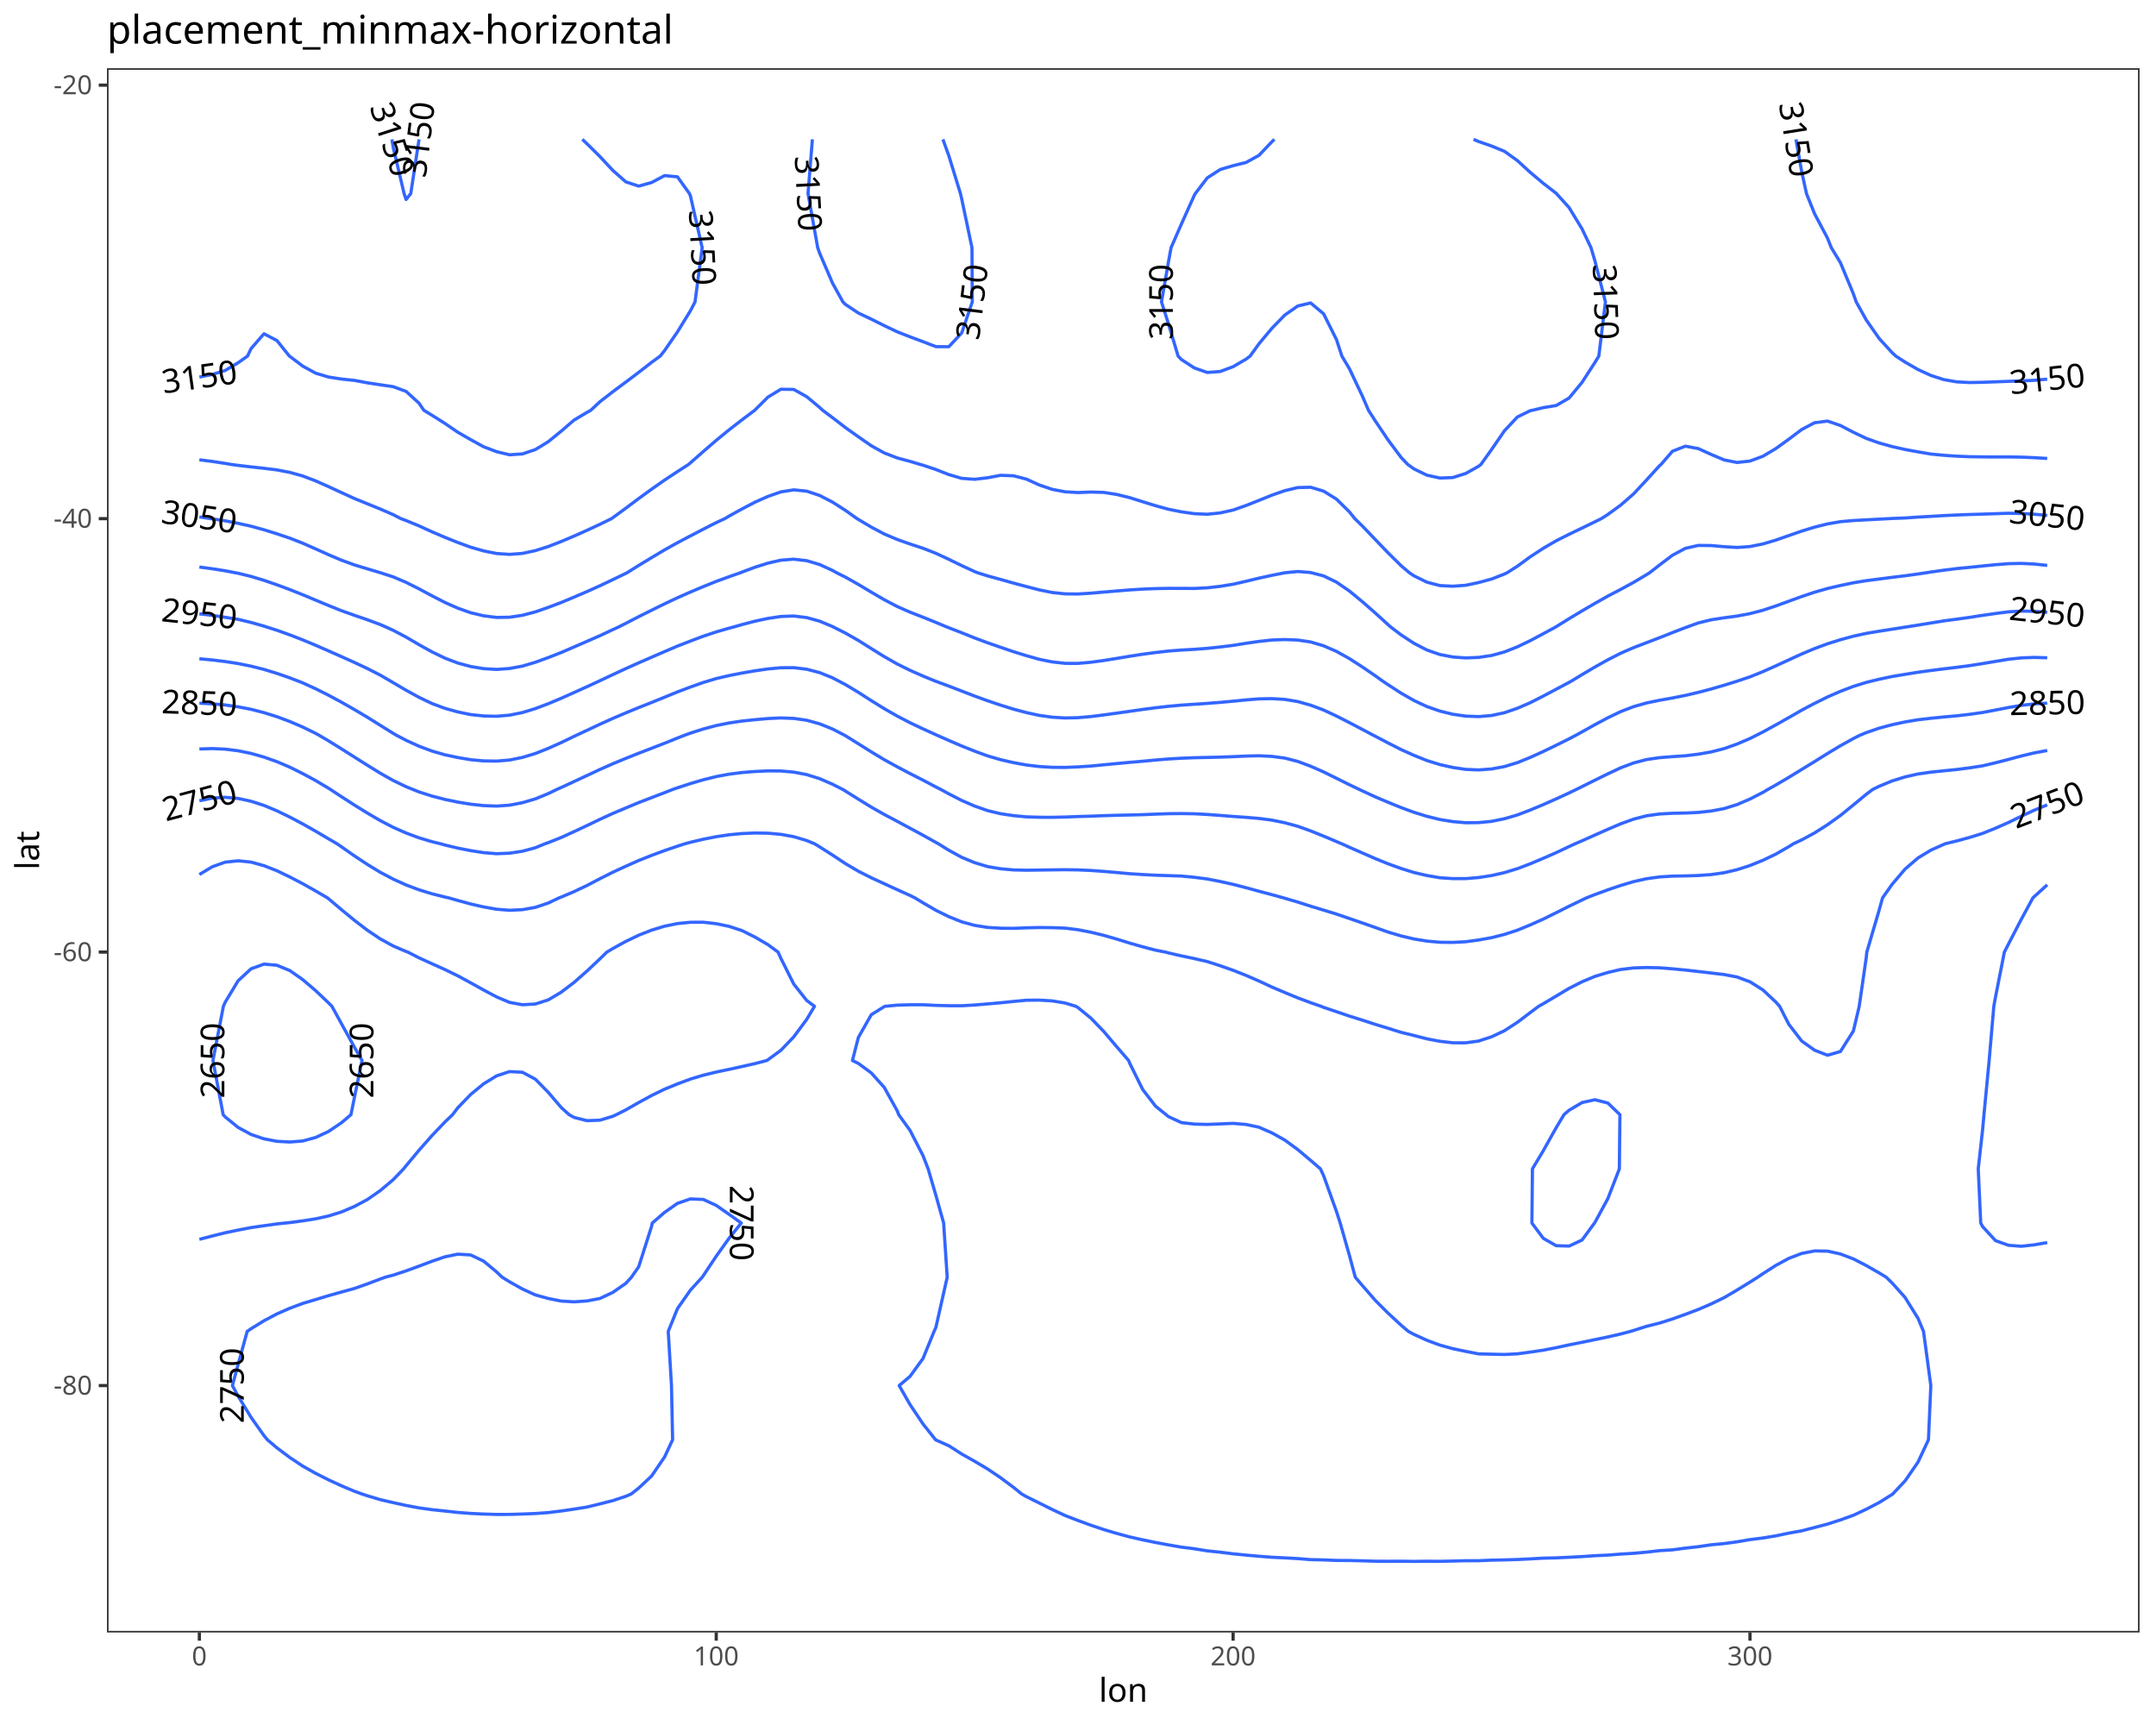
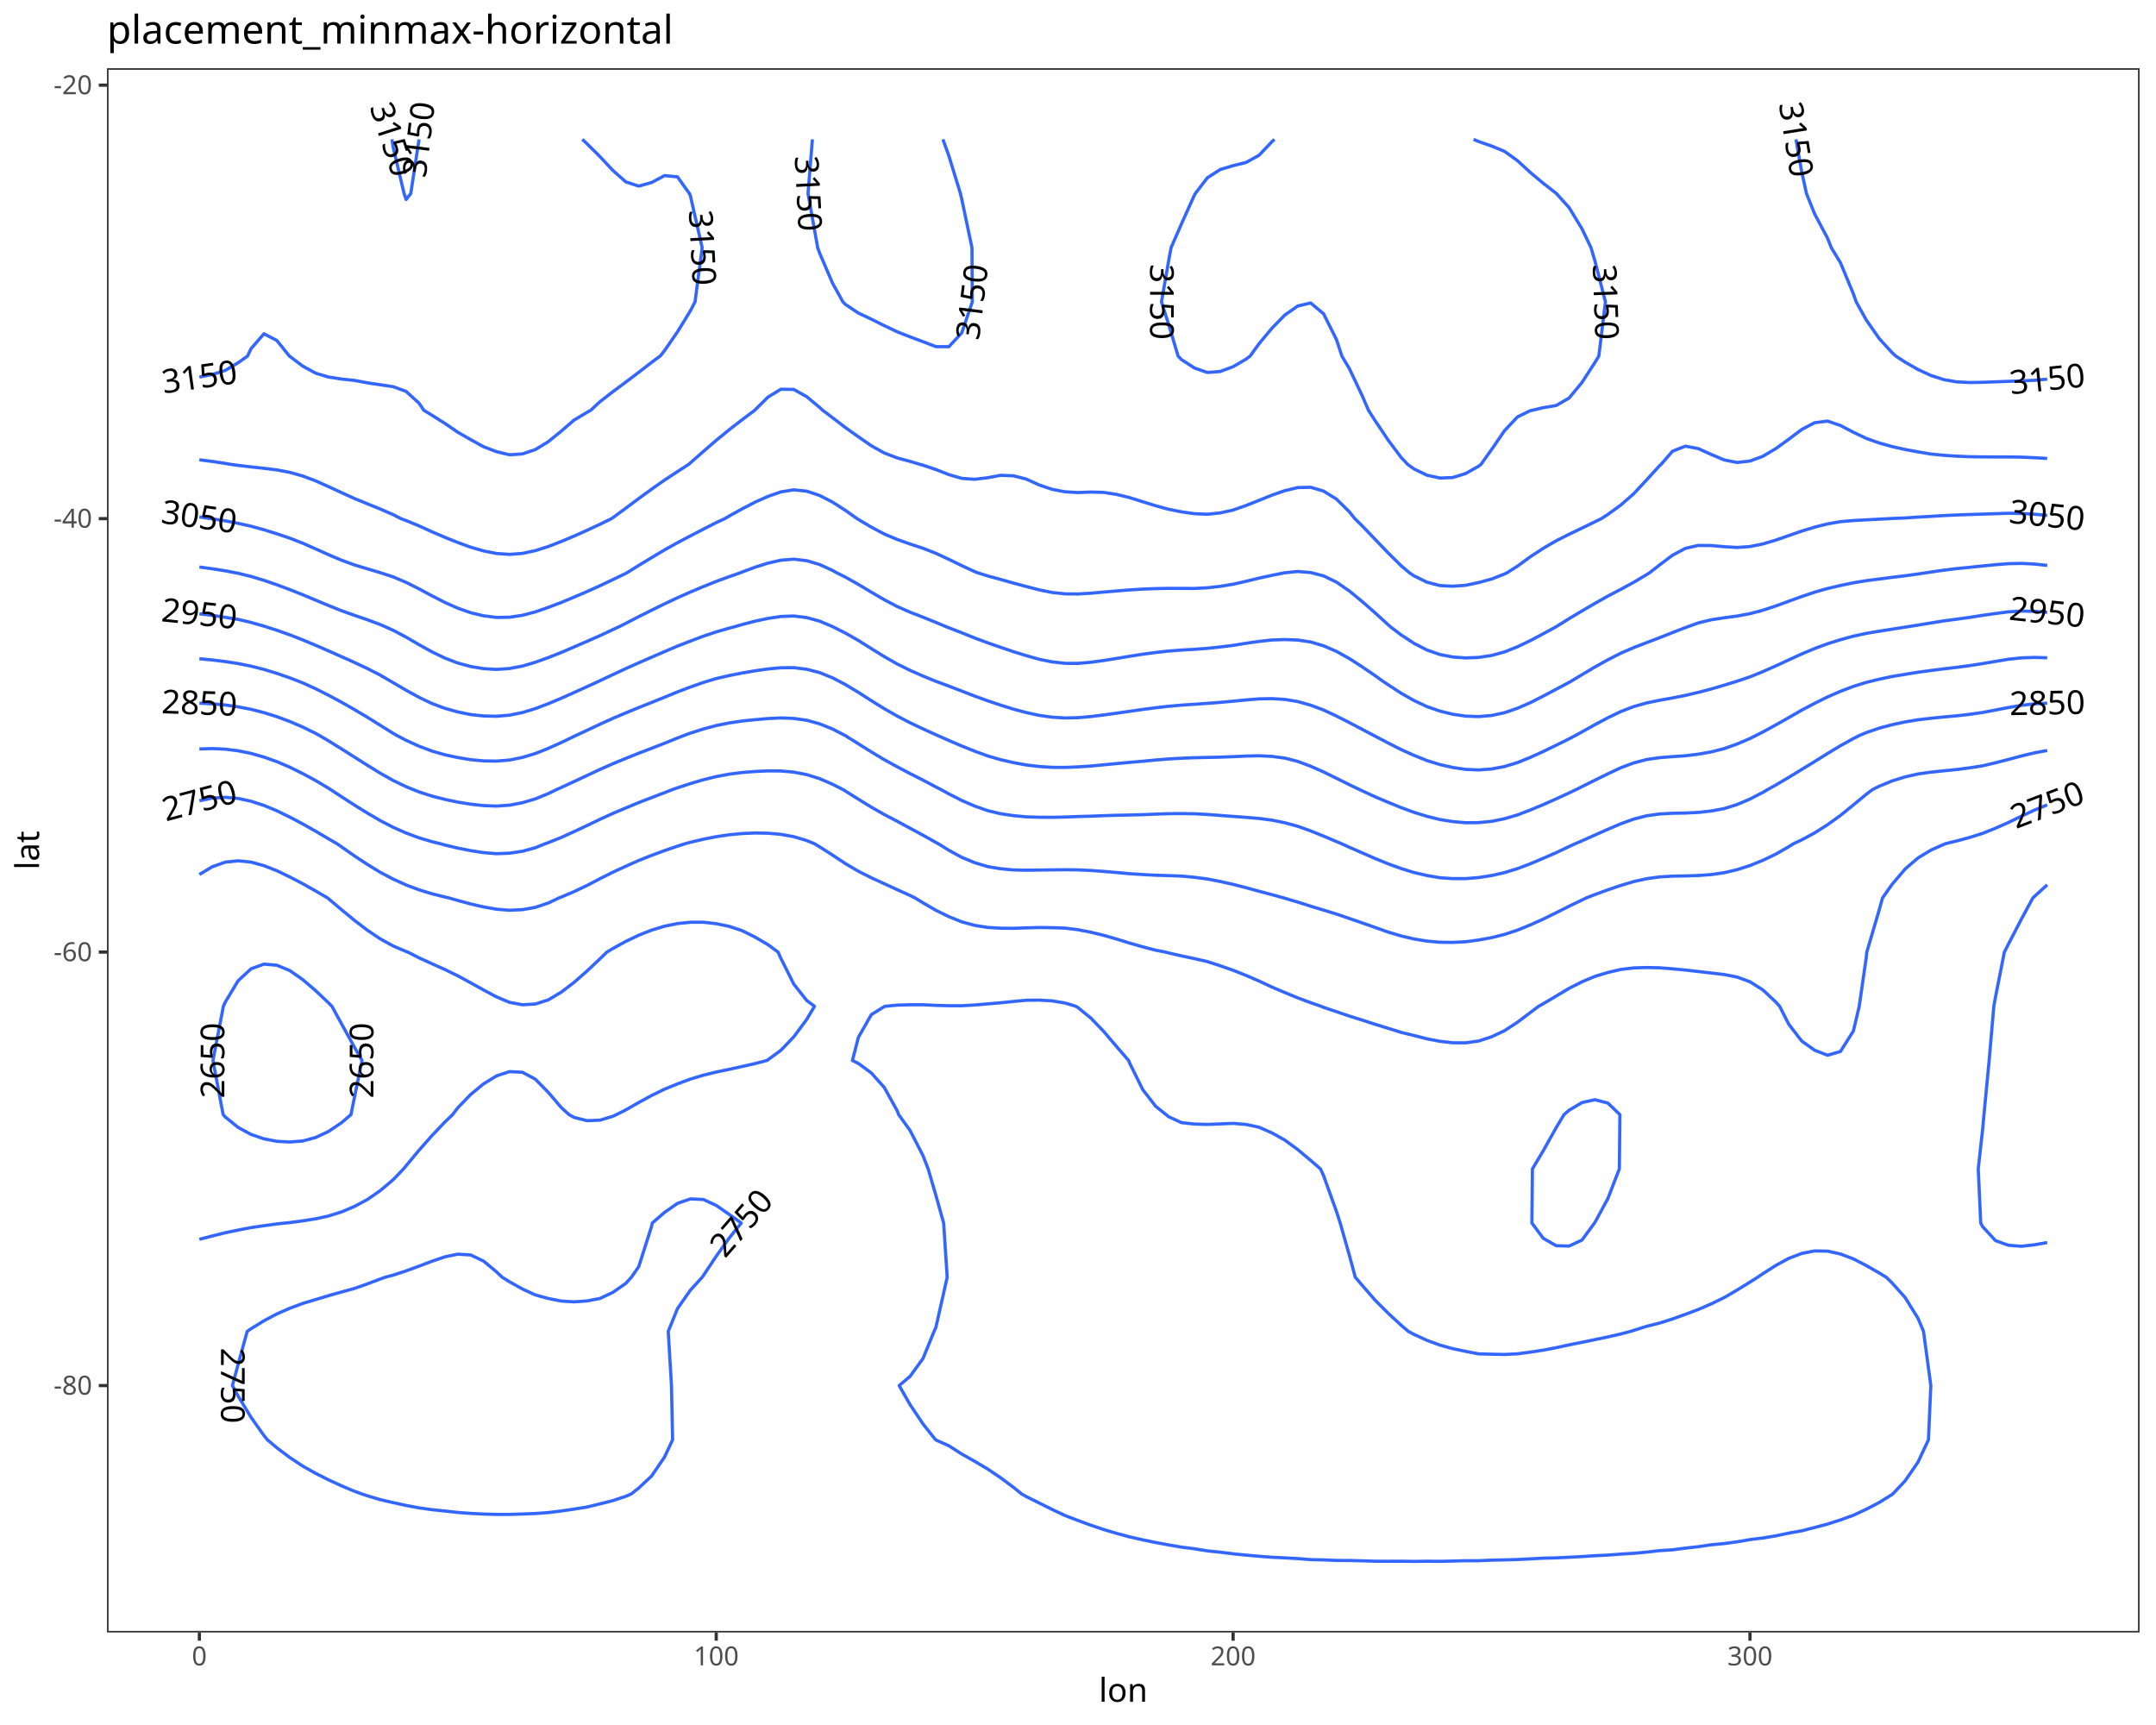
<svg xmlns="http://www.w3.org/2000/svg" class="svglite" data-engine-version="2.0" width="720.00pt" height="576.00pt" viewBox="0 0 720.00 576.00">
  <defs>
    <style type="text/css">
    .svglite line, .svglite polyline, .svglite polygon, .svglite path, .svglite rect, .svglite circle {
      fill: none;
      stroke: #000000;
      stroke-linecap: round;
      stroke-linejoin: round;
      stroke-miterlimit: 10.00;
    }
  </style>
  </defs>
  <rect width="100%" height="100%" style="stroke: none; fill: #FFFFFF;" />
  <defs>
    <clipPath id="cpMC4wMHw3MjAuMDB8MC4wMHw1NzYuMDA=">
      <rect x="0.00" y="0.00" width="720.00" height="576.00" />
    </clipPath>
  </defs>
  <g clip-path="url(#cpMC4wMHw3MjAuMDB8MC4wMHw1NzYuMDA=)">
    <rect x="0.00" y="0.00" width="720.00" height="576.00" style="stroke-width: 1.07; stroke: #FFFFFF; fill: #FFFFFF;" />
  </g>
  <defs>
    <clipPath id="cpMzUuNzJ8NzE0LjUyfDIyLjc4fDU0NS4xMQ==">
      <rect x="35.72" y="22.78" width="678.80" height="522.33" />
    </clipPath>
  </defs>
  <g clip-path="url(#cpMzUuNzJ8NzE0LjUyfDIyLjc4fDU0NS4xMQ==)">
    <rect x="35.72" y="22.78" width="678.80" height="522.33" style="stroke-width: 1.07; stroke: none; fill: #FFFFFF;" />
    <polyline points="109.73,334.89 105.42,330.80 101.10,327.11 96.79,324.09 92.47,322.31 88.15,321.93 83.84,323.50 79.52,327.49 75.21,334.64 74.60,336.01 71.12,354.11 74.52,372.20 75.21,372.96 79.52,376.46 83.84,378.81 88.15,380.27 92.47,381.10 96.79,381.33 101.10,380.99 105.42,379.81 109.73,377.80 114.05,374.88 117.20,372.20 118.36,366.46 120.90,354.11 118.36,349.67 114.05,341.86 110.84,336.01 109.73,334.89 " style="stroke-width: 1.07; stroke: #3366FF; stroke-linecap: butt;" />
    <polyline points="66.58,413.83 70.89,412.71 75.21,411.63 79.52,410.74 83.84,409.91 88.15,409.28 92.47,408.68 95.24,408.39 96.79,408.23 101.10,407.66 105.42,406.98 109.73,406.02 114.05,404.68 118.36,402.85 122.68,400.54 126.99,397.55 131.31,393.91 134.79,390.29 135.62,389.25 139.94,384.07 144.25,379.19 148.57,374.66 151.14,372.20 152.88,369.91 157.20,365.44 161.51,361.90 165.83,359.25 170.15,357.82 174.46,358.04 178.78,360.35 183.09,364.74 187.41,369.80 190.05,372.20 191.72,373.12 196.04,374.21 200.35,374.04 204.67,372.74 205.83,372.20 208.98,370.61 213.30,368.14 217.61,365.80 221.93,363.69 226.24,361.93 230.56,360.32 234.88,359.02 239.19,357.97 243.51,357.07 247.82,356.12 252.14,355.14 256.11,354.11 256.45,353.87 260.77,350.71 265.08,346.22 269.40,340.39 272.01,336.01 269.40,334.07 265.08,328.60 260.77,319.99 259.84,317.92 256.45,315.43 252.14,312.91 247.82,310.75 243.51,309.33 239.19,308.43 234.88,307.94 230.56,307.96 226.24,308.39 221.93,309.27 217.61,310.58 213.30,312.28 208.98,314.35 204.67,316.72 202.66,317.92 200.35,320.17 196.04,324.23 191.72,328.03 187.41,331.31 183.09,333.88 178.78,335.25 174.46,335.50 170.15,334.70 165.83,332.88 161.51,330.58 157.20,328.18 152.88,325.84 148.57,323.74 144.25,321.80 139.94,319.84 136.20,317.92 135.62,317.72 131.31,315.88 126.99,313.50 122.68,310.61 118.36,307.31 114.05,303.76 109.73,300.11 109.39,299.83 105.42,297.52 101.10,295.08 96.79,292.84 92.47,290.75 88.15,289.06 83.84,287.87 79.52,287.43 75.21,287.88 70.89,289.42 66.58,292.00 " style="stroke-width: 1.07; stroke: #3366FF; stroke-linecap: butt;" />
    <polyline points="683.67,414.91 679.35,415.66 675.04,416.15 670.72,415.81 666.40,414.26 662.09,409.57 661.47,408.39 660.64,390.29 662.09,377.26 662.55,372.20 664.28,354.11 665.84,336.01 666.40,332.92 669.36,317.92 670.72,315.25 675.04,306.92 678.88,299.83 679.35,299.38 683.67,295.45 " style="stroke-width: 1.07; stroke: #3366FF; stroke-linecap: butt;" />
    <polyline points="355.70,334.92 351.39,334.21 347.07,333.95 342.76,333.99 338.44,334.40 334.13,334.84 329.81,335.22 325.50,335.58 321.18,335.83 316.87,335.82 312.55,335.71 308.24,335.50 303.92,335.50 299.60,335.63 295.62,336.01 295.29,336.12 290.97,338.82 286.66,346.40 284.67,354.11 286.66,355.10 290.97,358.27 295.29,363.10 299.60,370.85 300.12,372.20 303.92,377.48 308.24,385.89 309.95,390.29 312.55,399.16 315.13,408.39 316.32,426.48 312.55,443.20 311.94,444.57 308.24,453.62 303.92,459.57 300.28,462.66 303.92,469.03 308.24,475.48 312.43,480.76 312.55,480.83 316.87,482.76 321.18,485.52 325.50,487.95 329.81,490.51 334.13,493.42 338.44,496.63 341.18,498.85 342.76,499.75 347.07,501.88 351.39,504.04 355.70,506.06 360.02,507.72 364.33,509.30 368.65,510.75 372.96,512.03 377.28,513.20 381.60,514.17 385.91,515.06 390.23,515.86 394.54,516.61 397.24,516.94 398.86,517.16 403.17,517.85 407.49,518.30 411.80,518.84 416.12,519.27 420.43,519.65 424.75,519.99 429.06,520.19 433.38,520.43 437.69,520.78 442.01,520.87 446.32,521.05 450.64,521.07 454.96,521.18 459.27,521.31 463.59,521.33 467.90,521.31 472.22,521.37 476.53,521.31 480.85,521.35 485.16,521.26 489.48,521.14 493.79,521.14 498.11,520.96 502.42,520.87 506.74,520.74 511.05,520.53 515.37,520.29 519.68,520.19 524.00,519.99 528.32,519.76 532.63,519.47 536.95,519.27 541.26,518.93 545.58,518.67 549.89,518.27 554.21,517.78 558.52,517.51 562.84,516.94 562.84,516.94 567.15,516.46 571.47,515.82 575.78,515.42 580.10,514.83 584.41,514.09 588.73,513.55 593.04,512.84 597.36,511.93 601.68,511.16 605.99,510.05 610.31,508.91 614.62,507.52 618.94,505.97 623.25,503.95 627.57,501.70 631.88,499.02 632.09,498.85 636.20,494.49 640.51,488.24 644.01,480.76 644.80,462.66 642.36,444.57 640.51,440.17 636.20,433.24 631.88,428.41 629.91,426.48 627.57,425.06 623.25,422.59 618.94,420.36 614.62,418.72 610.31,417.77 605.99,417.70 601.68,418.54 597.36,420.19 593.04,422.54 588.73,425.29 586.99,426.48 584.41,428.11 580.10,430.76 575.78,433.29 571.47,435.38 567.15,437.25 562.84,438.87 558.52,440.42 554.21,441.79 549.89,442.87 545.58,444.24 544.50,444.57 541.26,445.43 536.95,446.42 532.63,447.32 528.32,448.21 524.00,449.07 519.68,450.01 515.37,450.84 511.05,451.49 506.74,452.06 502.42,452.27 498.11,452.18 493.79,452.08 489.48,451.24 485.16,450.34 480.85,449.14 476.53,447.55 472.22,445.58 470.33,444.57 467.90,442.50 463.59,438.52 459.27,434.20 454.96,429.25 452.60,426.48 450.64,419.21 447.56,408.39 446.32,404.54 442.01,392.55 440.95,390.29 437.69,387.47 433.38,383.85 429.06,380.69 424.75,378.28 420.43,376.39 416.12,375.47 411.80,375.11 407.49,375.29 403.17,375.46 398.86,375.34 394.54,374.86 390.23,372.86 389.42,372.20 385.91,369.38 381.60,363.80 377.28,355.05 376.90,354.11 372.96,349.56 368.65,344.48 364.33,339.99 360.02,336.47 359.26,336.01 355.70,334.92 " style="stroke-width: 1.07; stroke: #3366FF; stroke-linecap: butt;" />
    <polyline points="532.63,408.18 532.48,408.39 528.32,414.06 524.00,416.08 519.68,415.95 515.37,413.48 511.58,408.39 511.76,390.29 515.37,384.26 519.68,376.56 522.29,372.20 524.00,370.72 528.32,368.16 532.63,367.21 536.95,368.32 540.97,372.20 540.79,390.29 536.95,400.22 532.63,408.18 " style="stroke-width: 1.07; stroke: #3366FF; stroke-linecap: butt;" />
    <polyline points="683.67,268.76 679.35,270.53 675.04,272.54 670.72,274.64 666.40,276.55 662.09,278.28 657.77,279.63 653.46,280.80 649.63,281.73 649.14,281.94 644.83,283.87 640.51,286.49 636.20,290.20 631.88,295.28 628.67,299.83 627.57,303.82 623.42,317.92 623.25,319.64 620.89,336.01 618.94,344.27 614.62,351.11 610.31,352.36 605.99,350.68 601.68,347.61 597.36,342.00 594.31,336.01 593.04,334.59 588.73,330.56 584.41,327.83 580.10,326.24 575.78,325.41 571.47,324.90 567.15,324.40 562.84,323.91 558.52,323.50 554.21,323.16 549.89,323.07 545.58,323.20 541.26,323.72 536.95,324.72 532.63,326.03 528.32,327.83 524.00,330.02 519.68,332.61 515.37,335.16 513.84,336.01 511.05,338.10 506.74,341.36 502.42,344.17 498.11,346.20 493.79,347.61 489.48,348.21 485.16,348.20 480.85,347.70 476.53,346.88 472.22,345.77 467.90,344.72 463.59,343.36 459.27,342.04 454.96,340.64 450.64,339.29 446.32,337.81 442.01,336.37 441.16,336.01 437.69,334.81 433.38,333.20 429.06,331.42 424.75,329.59 420.43,327.57 416.12,325.70 411.80,323.99 407.49,322.48 403.17,321.08 398.86,320.09 394.54,319.18 390.23,318.19 389.24,317.92 385.91,317.28 381.60,316.16 377.28,314.92 372.96,313.58 368.65,312.34 364.33,311.29 360.02,310.45 355.70,309.91 351.39,309.76 347.07,309.71 342.76,309.82 338.44,309.98 334.13,309.94 329.81,309.68 325.50,308.99 321.18,307.82 316.87,306.09 312.55,303.96 308.24,301.46 305.57,299.83 303.92,299.01 299.60,297.06 295.29,295.08 290.97,293.10 286.66,290.92 282.34,288.38 278.03,285.52 273.71,282.77 271.99,281.73 269.40,280.67 265.08,279.38 260.77,278.60 256.45,278.22 252.14,278.15 247.82,278.33 243.51,278.74 239.19,279.38 234.88,280.23 230.56,281.25 228.78,281.73 226.24,282.55 221.93,284.02 217.61,285.62 213.30,287.33 208.98,289.25 204.67,291.24 200.35,293.41 196.04,295.67 191.72,297.72 187.41,299.55 186.66,299.83 183.09,301.53 178.78,302.98 174.46,303.75 170.15,303.95 165.83,303.60 161.51,302.84 157.20,301.85 152.88,300.68 149.91,299.83 148.57,299.53 144.25,298.44 139.94,297.12 135.62,295.50 131.31,293.55 126.99,291.27 122.68,288.64 118.36,285.79 114.05,282.77 112.53,281.73 109.73,280.10 105.42,277.56 101.10,275.12 96.79,272.84 92.47,270.74 88.15,268.94 83.84,267.55 79.52,266.61 75.21,266.23 70.89,266.50 66.58,267.37 " style="stroke-width: 1.07; stroke: #3366FF; stroke-linecap: butt;" />
    <polyline points="243.51,405.51 239.19,402.50 234.88,400.52 230.56,400.33 226.24,401.82 221.93,404.83 217.83,408.39 217.61,409.45 213.30,422.97 210.86,426.48 208.98,428.54 204.67,431.54 200.35,433.58 196.04,434.40 191.72,434.70 187.41,434.44 183.09,433.58 178.78,432.39 174.46,430.41 170.15,428.00 167.70,426.48 165.83,424.70 161.51,421.11 157.20,419.05 152.88,418.78 148.57,419.67 144.25,421.15 139.94,422.78 135.62,424.36 131.31,425.78 128.65,426.48 126.99,427.08 122.68,428.71 118.36,430.24 114.05,431.42 109.73,432.63 105.42,433.94 101.10,435.23 96.79,436.84 92.47,438.73 88.15,441.02 83.84,443.68 82.55,444.57 79.52,455.60 77.61,462.66 79.52,466.17 83.84,473.27 88.15,479.36 89.30,480.76 92.47,483.45 96.79,486.69 101.10,489.55 105.42,491.97 109.73,494.15 114.05,496.14 118.36,497.95 120.83,498.85 122.68,499.46 126.99,500.75 131.31,501.75 135.62,502.69 139.94,503.50 144.25,504.10 148.57,504.55 152.88,505.02 157.20,505.35 161.51,505.56 165.83,505.69 170.15,505.68 174.46,505.55 178.78,505.38 183.09,505.07 187.41,504.54 191.72,503.91 196.04,503.22 200.35,502.17 204.67,501.07 208.98,499.64 210.81,498.85 213.30,496.88 217.61,492.85 221.93,486.51 224.62,480.76 224.24,462.66 223.16,444.57 226.24,436.97 230.56,430.80 234.50,426.48 234.88,425.94 239.19,419.46 243.51,413.41 247.55,408.39 243.51,405.51 " style="stroke-width: 1.07; stroke: #3366FF; stroke-linecap: butt;" />
    <polyline points="683.67,250.60 679.35,251.40 675.04,252.43 670.72,253.59 666.40,254.70 662.09,255.72 657.77,256.39 653.46,256.95 649.14,257.38 644.83,257.83 640.51,258.44 636.20,259.42 631.88,260.76 627.57,262.54 625.34,263.64 623.25,265.22 618.94,268.78 614.62,272.29 610.31,275.38 605.99,278.12 601.68,280.45 598.94,281.73 597.36,282.72 593.04,285.20 588.73,287.26 584.41,289.01 580.10,290.40 575.78,291.41 571.47,292.03 567.15,292.34 562.84,292.48 558.52,292.55 554.21,292.82 549.89,293.41 545.58,294.37 541.26,295.66 536.95,297.12 532.63,298.70 529.74,299.83 528.32,300.52 524.00,302.60 519.68,304.77 515.37,306.90 511.05,308.83 506.74,310.60 502.42,312.01 498.11,313.10 493.79,313.88 489.48,314.46 485.16,314.68 480.85,314.63 476.53,314.24 472.22,313.54 467.90,312.52 463.59,311.24 459.27,309.70 454.96,308.19 450.64,306.70 446.32,305.22 442.01,303.90 437.69,302.59 433.38,301.21 429.06,299.94 428.70,299.83 424.75,298.74 420.43,297.60 416.12,296.41 411.80,295.30 407.49,294.34 403.17,293.50 398.86,292.94 394.54,292.53 390.23,292.38 385.91,292.25 381.60,292.02 377.28,291.74 372.96,291.35 368.65,290.98 364.33,290.66 360.02,290.47 355.70,290.41 351.39,290.46 347.07,290.52 342.76,290.58 338.44,290.48 334.13,290.09 329.81,289.36 325.50,288.06 321.18,286.28 316.87,283.91 313.34,281.73 312.55,281.30 308.24,278.89 303.92,276.56 299.60,274.23 295.29,271.96 290.97,269.51 286.66,266.86 282.34,264.15 281.51,263.64 278.03,261.87 273.71,260.00 269.40,258.65 265.08,257.82 260.77,257.44 256.45,257.41 252.14,257.61 247.82,257.95 243.51,258.50 239.19,259.31 234.88,260.37 230.56,261.65 226.24,263.06 224.57,263.64 221.93,264.68 217.61,266.33 213.30,267.99 208.98,269.79 204.67,271.61 200.35,273.58 196.04,275.66 191.72,277.68 187.41,279.65 183.09,281.37 182.04,281.73 178.78,283.07 174.46,284.24 170.15,284.89 165.83,285.06 161.51,284.71 157.20,284.04 152.88,283.19 148.57,282.16 147.05,281.73 144.25,281.05 139.94,279.76 135.62,278.16 131.31,276.25 126.99,274.01 122.68,271.49 118.36,268.82 114.05,266.04 110.40,263.64 109.73,263.22 105.42,260.64 101.10,258.31 96.79,256.17 92.47,254.33 88.15,252.80 83.84,251.57 79.52,250.69 75.21,250.15 70.89,249.96 66.58,250.09 " style="stroke-width: 1.07; stroke: #3366FF; stroke-linecap: butt;" />
    <polyline points="683.67,234.80 679.35,235.03 675.04,235.53 670.72,236.25 666.40,237.09 662.09,237.91 657.77,238.52 653.46,239.02 649.14,239.40 644.83,239.84 640.51,240.34 636.20,241.06 631.88,241.99 627.57,243.14 623.25,244.63 621.03,245.55 618.94,246.61 614.62,249.01 610.31,251.60 605.99,254.30 601.68,256.93 597.36,259.58 593.04,262.12 590.32,263.64 588.73,264.58 584.41,266.81 580.10,268.65 575.78,270.00 571.47,270.80 567.15,271.28 562.84,271.48 558.52,271.56 554.21,271.80 549.89,272.40 545.58,273.51 541.26,275.07 536.95,276.91 532.63,278.83 528.32,280.75 526.04,281.73 524.00,282.67 519.68,284.72 515.37,286.60 511.05,288.42 506.74,290.06 502.42,291.37 498.11,292.35 493.79,293.02 489.48,293.38 485.16,293.38 480.85,293.09 476.53,292.35 472.22,291.35 467.90,290.00 463.59,288.45 459.27,286.69 454.96,284.81 450.64,282.92 448.03,281.73 446.32,281.01 442.01,279.19 437.69,277.45 433.38,275.91 429.06,274.73 424.75,273.85 420.43,273.29 416.12,272.92 411.80,272.62 407.49,272.28 403.17,271.96 398.86,271.73 394.54,271.66 390.23,271.70 385.91,271.85 381.60,272.03 377.28,272.14 372.96,272.23 368.65,272.36 364.33,272.53 360.02,272.65 355.70,272.82 351.39,272.91 347.07,272.89 342.76,272.76 338.44,272.35 334.13,271.71 329.81,270.67 325.50,269.16 321.18,267.29 316.87,265.08 314.24,263.64 312.55,262.78 308.24,260.50 303.92,258.31 299.60,256.03 295.29,253.66 290.97,251.06 286.66,248.36 282.34,245.67 282.13,245.55 278.03,243.43 273.71,241.69 269.40,240.50 265.08,239.89 260.77,239.73 256.45,239.93 252.14,240.31 247.82,240.76 243.51,241.40 239.19,242.27 234.88,243.42 230.56,244.80 228.51,245.55 226.24,246.44 221.93,248.18 217.61,249.86 213.30,251.51 208.98,253.24 204.67,255.02 200.35,256.93 196.04,258.95 191.72,260.96 187.41,262.96 185.88,263.64 183.09,264.99 178.78,266.76 174.46,268.03 170.15,268.86 165.83,269.16 161.51,269.00 157.20,268.53 152.88,267.83 148.57,266.93 144.25,265.82 139.94,264.43 137.97,263.64 135.62,262.69 131.31,260.62 126.99,258.18 122.68,255.52 118.36,252.80 114.05,250.06 109.73,247.39 106.61,245.55 105.42,244.89 101.10,242.77 96.79,240.92 92.47,239.31 88.15,237.96 83.84,236.85 79.52,236.02 75.21,235.40 70.89,235.02 66.58,234.80 " style="stroke-width: 1.07; stroke: #3366FF; stroke-linecap: butt;" />
    <polyline points="683.67,219.64 679.35,219.52 675.04,219.68 670.72,220.13 666.40,220.85 662.09,221.58 657.77,222.26 653.46,222.83 649.14,223.34 644.83,223.89 640.51,224.47 636.20,225.17 631.88,225.89 627.57,226.80 624.85,227.46 623.25,227.86 618.94,229.20 614.62,230.84 610.31,232.72 605.99,234.86 601.68,237.13 597.36,239.62 593.04,242.05 588.73,244.42 586.49,245.55 584.41,246.60 580.10,248.44 575.78,249.97 571.47,251.07 567.15,251.83 562.84,252.36 558.52,252.65 554.21,252.99 549.89,253.62 545.58,254.75 541.26,256.37 536.95,258.39 532.63,260.51 528.32,262.66 526.34,263.64 524.00,264.77 519.68,266.76 515.37,268.67 511.05,270.47 506.74,272.12 502.42,273.38 498.11,274.26 493.79,274.68 489.48,274.72 485.16,274.34 480.85,273.65 476.53,272.58 472.22,271.25 467.90,269.66 463.59,267.91 459.27,266.08 454.96,264.09 454.01,263.64 450.64,262.03 446.32,259.88 442.01,257.76 437.69,255.85 433.38,254.24 429.06,253.14 424.75,252.57 420.43,252.36 416.12,252.46 411.80,252.66 407.49,252.82 403.17,252.92 398.86,253.01 394.54,253.18 390.23,253.43 385.91,253.78 381.60,254.19 377.28,254.56 372.96,254.96 368.65,255.37 364.33,255.79 360.02,256.07 355.70,256.25 351.39,256.22 347.07,255.95 342.76,255.44 338.44,254.65 334.13,253.66 329.81,252.40 325.50,250.83 321.18,249.10 316.87,247.25 313.02,245.55 312.55,245.34 308.24,243.38 303.92,241.34 299.60,239.09 295.29,236.63 290.97,233.95 286.66,231.19 282.34,228.59 280.18,227.46 278.03,226.33 273.71,224.59 269.40,223.47 265.08,222.94 260.77,222.97 256.45,223.37 252.14,223.99 247.82,224.73 243.51,225.58 239.19,226.58 236.28,227.46 234.88,227.88 230.56,229.41 226.24,231.04 221.93,232.81 217.61,234.56 213.30,236.27 208.98,238.04 204.67,239.88 200.35,241.83 196.04,243.86 192.41,245.55 191.72,245.88 187.41,247.96 183.09,249.89 178.78,251.61 174.46,252.91 170.15,253.79 165.83,254.14 161.51,254.07 157.20,253.68 152.88,252.95 148.57,252.03 144.25,250.79 139.94,249.17 135.62,247.20 132.47,245.55 131.31,244.88 126.99,242.19 122.68,239.50 118.36,236.94 114.05,234.48 109.73,232.16 105.42,229.99 101.10,228.02 99.67,227.46 96.79,226.35 92.47,224.85 88.15,223.53 83.84,222.44 79.52,221.57 75.21,220.90 70.89,220.37 66.58,219.97 " style="stroke-width: 1.07; stroke: #3366FF; stroke-linecap: butt;" />
    <polyline points="683.67,204.46 679.35,204.12 675.04,204.05 670.72,204.30 666.40,204.86 662.09,205.47 657.77,206.15 653.46,206.75 649.14,207.32 644.83,208.02 640.51,208.73 636.55,209.36 636.20,209.41 631.88,210.09 627.57,210.77 623.25,211.49 618.94,212.43 614.62,213.61 610.31,214.96 605.99,216.56 601.68,218.37 597.36,220.35 593.04,222.34 588.73,224.26 584.41,226.01 580.10,227.46 580.10,227.46 575.78,228.80 571.47,230.06 567.15,231.19 562.84,232.20 558.52,233.06 554.21,233.83 549.89,234.72 545.58,235.94 541.26,237.60 536.95,239.67 532.63,241.97 528.32,244.38 526.20,245.55 524.00,246.71 519.68,248.85 515.37,250.94 511.05,252.90 506.74,254.65 502.42,255.96 498.11,256.77 493.79,257.09 489.48,256.91 485.16,256.27 480.85,255.30 476.53,253.96 472.22,252.23 467.90,250.29 463.59,248.10 459.27,245.84 458.71,245.55 454.96,243.57 450.64,241.30 446.32,239.10 442.01,237.08 437.69,235.47 433.38,234.26 429.06,233.54 424.75,233.28 420.43,233.36 416.12,233.71 411.80,234.14 407.49,234.53 403.17,234.87 398.86,235.16 394.54,235.45 390.23,235.84 385.91,236.33 381.60,236.89 377.28,237.51 372.96,238.13 368.65,238.72 364.33,239.26 360.02,239.64 355.70,239.74 351.39,239.48 347.07,238.88 342.76,237.94 338.44,236.79 334.13,235.44 329.81,233.99 325.50,232.43 321.18,230.76 316.87,229.10 312.55,227.50 312.43,227.46 308.24,225.74 303.92,223.84 299.60,221.70 295.29,219.24 290.97,216.57 286.66,213.86 282.34,211.40 278.29,209.36 278.03,209.22 273.71,207.41 269.40,206.22 265.08,205.69 260.77,205.85 256.45,206.50 252.14,207.42 247.82,208.55 245.00,209.36 243.51,209.75 239.19,211.00 234.88,212.43 230.56,214.06 226.24,215.74 221.93,217.58 217.61,219.45 213.30,221.32 208.98,223.26 204.67,225.26 200.35,227.29 200.01,227.46 196.04,229.29 191.72,231.24 187.41,233.17 183.09,234.98 178.78,236.61 174.46,237.93 170.15,238.80 165.83,239.17 161.51,239.07 157.20,238.61 152.88,237.72 148.57,236.52 144.25,234.91 139.94,232.85 135.62,230.48 131.31,227.95 130.47,227.46 126.99,225.43 122.68,223.23 118.36,221.20 114.05,219.27 109.73,217.35 105.42,215.47 101.10,213.67 96.79,211.99 92.47,210.45 89.04,209.36 88.15,209.07 83.84,207.84 79.52,206.81 75.21,206.13 70.89,205.47 66.58,204.97 " style="stroke-width: 1.07; stroke: #3366FF; stroke-linecap: butt;" />
    <polyline points="683.67,188.80 679.35,188.34 675.04,188.13 670.72,188.22 666.40,188.56 662.09,188.98 657.77,189.44 653.46,189.85 649.14,190.39 644.83,191.00 643.12,191.27 640.51,191.66 636.20,192.26 631.88,192.78 627.57,193.34 623.25,193.89 618.94,194.60 614.62,195.50 610.31,196.51 605.99,197.74 601.68,199.19 597.36,200.76 593.04,202.34 588.73,203.77 584.41,204.90 580.10,205.71 575.78,206.29 571.47,206.95 567.15,208.00 563.42,209.36 562.84,209.56 558.52,211.23 554.21,212.94 549.89,214.59 545.58,216.24 541.26,218.11 536.95,220.31 532.63,222.72 528.32,225.27 524.70,227.46 524.00,227.85 519.68,230.15 515.37,232.43 511.05,234.63 506.74,236.50 502.42,237.98 498.11,238.91 493.79,239.28 489.48,239.12 485.16,238.50 480.85,237.44 476.53,235.94 472.22,233.92 467.90,231.46 463.59,228.66 461.80,227.46 459.27,225.65 454.96,222.70 450.64,219.92 446.32,217.51 442.01,215.64 437.69,214.36 433.38,213.72 429.06,213.56 424.75,213.70 420.43,214.18 416.12,214.80 411.80,215.50 407.49,216.03 403.17,216.49 398.86,216.82 394.54,217.06 390.23,217.39 385.91,217.88 381.60,218.45 377.28,219.13 372.96,219.85 368.65,220.54 364.33,221.13 360.02,221.51 355.70,221.50 351.39,221.02 347.07,220.15 342.76,218.94 338.44,217.60 334.13,216.13 329.81,214.63 325.50,213.03 321.18,211.29 316.87,209.62 316.19,209.36 312.55,207.83 308.24,206.09 303.92,204.41 299.60,202.51 295.29,200.25 290.97,197.73 286.66,195.15 282.34,192.71 279.42,191.27 278.03,190.48 273.71,188.50 269.40,187.22 265.08,186.72 260.77,187.05 256.45,188.04 252.14,189.40 247.82,191.01 247.19,191.27 243.51,192.56 239.19,194.14 234.88,195.87 230.56,197.69 226.24,199.60 221.93,201.63 217.61,203.76 213.30,205.91 208.98,208.15 206.58,209.36 204.67,210.23 200.35,212.26 196.04,214.15 191.72,216.02 187.41,217.88 183.09,219.58 178.78,221.14 174.46,222.42 170.15,223.22 165.83,223.53 161.51,223.27 157.20,222.56 152.88,221.39 148.57,219.75 144.25,217.66 139.94,215.27 135.62,212.74 131.31,210.47 128.85,209.36 126.99,208.54 122.68,206.94 118.36,205.46 114.05,203.93 109.73,202.19 105.42,200.40 101.10,198.59 96.79,196.87 92.47,195.27 88.15,193.78 83.84,192.48 79.52,191.42 78.68,191.27 75.21,190.60 70.89,189.92 66.58,189.34 " style="stroke-width: 1.07; stroke: #3366FF; stroke-linecap: butt;" />
    <polyline points="683.67,172.11 679.35,171.70 675.04,171.45 670.72,171.38 666.40,171.53 662.09,171.67 657.77,171.80 653.46,171.96 649.14,172.16 644.83,172.42 640.51,172.66 636.20,172.96 631.88,173.12 630.87,173.18 627.57,173.35 623.25,173.58 618.94,173.81 614.62,174.19 610.31,174.94 605.99,176.02 601.68,177.34 597.36,178.84 593.04,180.35 588.73,181.63 584.41,182.50 580.10,182.80 575.78,182.55 571.47,182.17 567.15,182.12 562.84,183.10 558.52,185.41 554.21,188.66 550.86,191.27 549.89,191.87 545.58,194.44 541.26,196.79 536.95,199.04 532.63,201.48 528.32,203.99 524.00,206.58 519.68,209.26 519.53,209.36 515.37,211.61 511.05,213.91 506.74,215.98 502.42,217.69 498.11,218.87 493.79,219.52 489.48,219.69 485.16,219.38 480.85,218.55 476.53,217.05 472.22,214.83 467.90,212.00 464.42,209.36 463.59,208.63 459.27,204.68 454.96,200.91 450.64,197.35 446.32,194.38 442.01,192.30 438.05,191.27 437.69,191.17 433.38,190.83 429.06,191.25 428.99,191.27 424.75,192.11 420.43,193.05 416.12,194.10 411.80,195.08 407.49,195.78 403.17,196.28 398.86,196.49 394.54,196.47 390.23,196.46 385.91,196.54 381.60,196.71 377.28,196.98 372.96,197.33 368.65,197.69 364.33,198.07 360.02,198.34 355.70,198.30 351.39,197.84 347.07,196.97 342.76,195.85 338.44,194.70 334.13,193.48 329.81,192.30 326.54,191.27 325.50,190.87 321.18,188.87 316.87,186.77 312.55,184.76 308.24,183.07 303.92,181.65 299.60,180.12 295.29,178.30 290.97,176.01 286.66,173.45 286.21,173.18 282.34,170.43 278.03,167.67 273.71,165.44 269.40,164.00 265.08,163.57 260.77,164.25 256.45,165.76 252.14,167.68 247.82,169.93 243.51,172.31 242.05,173.18 239.19,174.50 234.88,176.70 230.56,178.95 226.24,181.22 221.93,183.62 217.61,186.20 213.30,188.81 209.36,191.27 208.98,191.46 204.67,193.54 200.35,195.59 196.04,197.53 191.72,199.38 187.41,201.18 183.09,202.82 178.78,204.32 174.46,205.45 170.15,206.10 165.83,206.17 161.51,205.63 157.20,204.60 152.88,203.07 148.57,201.16 144.25,198.94 139.94,196.63 135.62,194.46 131.31,192.63 127.13,191.27 126.99,191.22 122.68,189.94 118.36,188.63 114.05,187.06 109.73,185.23 105.42,183.29 101.10,181.38 96.79,179.70 92.47,178.24 88.15,176.90 83.84,175.71 79.52,174.75 75.21,173.91 70.89,173.24 70.41,173.18 66.58,172.61 " style="stroke-width: 1.07; stroke: #3366FF; stroke-linecap: butt;" />
    <polyline points="683.67,153.08 679.35,152.83 675.04,152.64 670.72,152.58 666.40,152.59 662.09,152.56 657.77,152.50 653.46,152.32 649.14,152.03 644.83,151.61 640.51,150.88 636.20,150.09 631.88,149.12 627.57,147.92 623.25,146.39 618.94,144.34 614.62,142.08 610.31,140.60 605.99,141.15 601.68,143.42 597.36,146.67 593.04,149.79 588.73,152.35 584.41,153.95 580.10,154.43 575.78,153.57 571.47,151.75 567.15,149.79 562.84,148.98 558.52,150.68 554.71,155.08 554.21,155.50 549.89,160.25 545.58,164.87 541.26,168.65 536.95,171.78 534.77,173.18 532.63,174.23 528.32,176.33 524.00,178.40 519.68,180.58 515.37,183.09 511.05,185.91 506.74,189.06 503.26,191.27 502.42,191.67 498.11,193.35 493.79,194.52 489.48,195.43 485.16,195.75 480.85,195.53 476.53,194.40 472.22,192.29 470.69,191.27 467.90,188.90 463.59,184.64 459.27,180.14 454.96,175.64 452.44,173.18 450.64,170.92 446.32,166.66 442.01,163.99 437.69,162.70 433.38,162.81 429.06,163.84 424.75,165.34 420.43,167.09 416.12,168.79 411.80,170.31 407.49,171.27 403.17,171.71 398.86,171.53 394.54,170.91 390.23,170.05 385.91,168.86 381.60,167.53 377.28,166.17 372.96,165.11 368.65,164.43 364.33,164.30 360.02,164.47 355.70,164.22 351.39,163.40 347.07,161.94 342.76,159.98 338.44,158.87 334.13,158.71 329.81,159.53 325.50,160.04 321.18,159.73 316.87,158.47 312.55,156.78 308.24,155.33 307.30,155.08 303.92,154.06 299.60,152.90 295.29,151.24 290.97,148.84 286.66,145.85 282.34,142.78 278.03,139.47 274.72,136.99 273.71,136.05 269.40,132.46 265.08,130.04 260.77,129.97 256.45,132.60 252.14,136.89 252.05,136.99 247.82,140.16 243.51,143.50 239.19,147.03 234.88,150.76 230.56,154.55 229.95,155.08 226.24,157.47 221.93,160.31 217.61,163.34 213.30,166.47 208.98,169.70 204.67,172.86 204.21,173.18 200.35,175.07 196.04,177.07 191.72,179.00 187.41,180.82 183.09,182.50 178.78,183.86 174.46,184.79 170.15,185.11 165.83,184.82 161.51,183.96 157.20,182.72 152.88,181.14 148.57,179.42 144.25,177.57 139.94,175.60 135.62,173.82 133.89,173.18 131.31,171.85 126.99,169.97 122.68,168.22 118.36,166.46 114.05,164.49 109.73,162.50 105.42,160.57 101.10,158.94 96.79,157.73 92.47,156.91 88.15,156.37 83.84,155.90 79.52,155.40 77.18,155.08 75.21,154.74 70.89,154.08 66.58,153.53 " style="stroke-width: 1.07; stroke: #3366FF; stroke-linecap: butt;" />
    <polyline points="683.67,126.60 679.35,126.99 675.04,127.18 670.72,127.33 666.40,127.50 662.09,127.65 657.77,127.73 653.46,127.51 649.14,126.76 644.83,125.37 640.51,123.39 636.20,120.91 633.11,118.90 631.88,117.76 627.57,113.06 623.25,106.86 619.88,100.80 618.94,98.12 614.62,87.73 611.57,82.71 610.31,79.54 605.99,71.40 603.27,64.62 601.68,57.33 599.76,46.53 " style="stroke-width: 1.07; stroke: #3366FF; stroke-linecap: butt;" />
    <polyline points="425.59,46.53 424.75,47.34 420.43,51.87 416.12,54.25 411.80,55.32 407.49,56.60 403.17,59.40 399.18,64.62 398.86,65.18 394.54,74.79 391.08,82.71 390.23,87.32 387.88,100.80 390.23,108.20 393.43,118.90 394.54,120.06 398.86,122.86 403.17,124.37 407.49,124.05 411.80,122.44 416.12,119.92 417.48,118.90 420.43,114.80 424.75,109.62 429.06,105.20 433.38,102.18 437.69,101.16 442.01,104.78 446.32,113.39 448.12,118.90 450.64,123.12 454.96,132.25 457.00,136.99 459.27,140.54 463.59,146.97 467.90,152.74 470.12,155.08 472.22,156.59 476.53,158.67 480.85,159.62 485.16,159.46 489.48,158.10 493.79,155.68 494.56,155.08 498.11,150.11 502.42,143.83 506.74,139.23 511.05,137.12 511.77,136.99 515.37,136.12 519.68,135.41 524.00,132.91 528.32,127.68 532.63,121.03 533.93,118.90 536.14,100.80 532.63,87.12 531.32,82.71 528.32,76.42 524.00,69.32 519.76,64.62 519.68,64.54 515.37,61.20 511.05,57.58 506.74,53.63 502.42,50.53 498.11,48.76 493.79,47.26 492.10,46.53 " style="stroke-width: 1.07; stroke: #3366FF; stroke-linecap: butt;" />
    <polyline points="271.30,46.53 269.84,64.62 273.07,82.71 273.71,84.51 278.03,94.56 281.49,100.80 282.34,101.66 286.66,104.53 290.97,106.57 295.29,108.73 299.60,110.78 303.92,112.48 308.24,114.09 312.55,115.75 316.87,115.77 321.18,111.16 324.70,100.80 324.59,82.71 321.18,66.50 320.74,64.62 316.87,52.03 314.89,46.53 " style="stroke-width: 1.07; stroke: #3366FF; stroke-linecap: butt;" />
    <polyline points="66.58,125.91 70.89,125.04 75.21,123.70 79.52,121.13 82.66,118.90 83.84,116.41 88.15,111.45 92.47,113.71 96.64,118.90 96.79,119.00 101.10,122.25 105.42,124.61 109.73,125.90 114.05,126.57 118.36,127.02 122.68,127.83 126.99,128.48 131.31,129.12 135.62,130.70 139.94,134.63 141.53,136.99 144.25,138.65 148.57,141.38 152.88,144.33 157.20,146.81 161.51,149.18 165.83,150.82 170.15,151.86 174.46,151.57 178.78,150.12 183.09,147.49 187.41,143.97 191.72,140.26 196.04,137.69 197.29,136.99 200.35,134.14 204.67,130.79 208.98,127.59 213.30,124.33 217.61,120.99 220.47,118.90 221.93,117.07 226.24,110.82 230.56,103.78 232.11,100.80 234.49,82.71 230.56,65.39 230.23,64.62 226.24,59.05 221.93,58.64 217.61,60.94 213.30,62.15 208.98,60.72 204.67,56.91 200.35,52.29 196.04,48.01 194.46,46.53 " style="stroke-width: 1.07; stroke: #3366FF; stroke-linecap: butt;" />
    <polyline points="139.94,46.53 137.18,64.62 135.62,66.61 134.94,64.62 131.31,49.21 130.89,46.53 " style="stroke-width: 1.07; stroke: #3366FF; stroke-linecap: butt;" />
    <text transform="translate(74.92,354.12) rotate(-90)" text-anchor="middle" style="font-size: 11.04px; font-family: sans;" textLength="24.56px" lengthAdjust="spacingAndGlyphs">2650</text>
    <text transform="translate(124.70,354.11) rotate(-90)" text-anchor="middle" style="font-size: 11.04px; font-family: sans;" textLength="24.56px" lengthAdjust="spacingAndGlyphs">2650</text>
    <text transform="translate(685.02,272.31) rotate(-21)" text-anchor="middle" style="font-size: 11.04px; font-family: sans;" textLength="24.56px" lengthAdjust="spacingAndGlyphs">2750</text>
    <text transform="translate(67.58,271.04) rotate(-15)" text-anchor="middle" style="font-size: 11.04px; font-family: sans;" textLength="24.56px" lengthAdjust="spacingAndGlyphs">2750</text>
-     <text transform="translate(243.75,408.39) rotate(90)" text-anchor="middle" style="font-size: 11.04px; font-family: sans;" textLength="24.56px" lengthAdjust="spacingAndGlyphs">2750</text>
-     <text transform="translate(81.41,462.66) rotate(-90)" text-anchor="middle" style="font-size: 11.04px; font-family: sans;" textLength="24.56px" lengthAdjust="spacingAndGlyphs">2750</text>
+     <text transform="translate(73.81,462.66) rotate(90)" text-anchor="middle" style="font-size: 11.04px; font-family: sans;" textLength="24.56px" lengthAdjust="spacingAndGlyphs">2750</text>
+     <text transform="translate(250.42,410.87) rotate(-49)" text-anchor="middle" style="font-size: 11.04px; font-family: sans;" textLength="24.56px" lengthAdjust="spacingAndGlyphs">2750</text>
    <text transform="translate(683.76,238.59) rotate(-1)" text-anchor="middle" style="font-size: 11.04px; font-family: sans;" textLength="24.56px" lengthAdjust="spacingAndGlyphs">2850</text>
    <text transform="translate(66.46,238.60) rotate(2)" text-anchor="middle" style="font-size: 11.04px; font-family: sans;" textLength="24.56px" lengthAdjust="spacingAndGlyphs">2850</text>
    <text transform="translate(683.25,208.24) rotate(6)" text-anchor="middle" style="font-size: 11.04px; font-family: sans;" textLength="24.56px" lengthAdjust="spacingAndGlyphs">2950</text>
    <text transform="translate(66.20,208.75) rotate(6)" text-anchor="middle" style="font-size: 11.04px; font-family: sans;" textLength="24.56px" lengthAdjust="spacingAndGlyphs">2950</text>
    <text transform="translate(683.25,175.88) rotate(6)" text-anchor="middle" style="font-size: 11.04px; font-family: sans;" textLength="24.56px" lengthAdjust="spacingAndGlyphs">3050</text>
    <text transform="translate(66.02,176.36) rotate(8)" text-anchor="middle" style="font-size: 11.04px; font-family: sans;" textLength="24.56px" lengthAdjust="spacingAndGlyphs">3050</text>
    <text transform="translate(684.09,130.38) rotate(-6)" text-anchor="middle" style="font-size: 11.04px; font-family: sans;" textLength="24.56px" lengthAdjust="spacingAndGlyphs">3150</text>
    <text transform="translate(596.01,47.14) rotate(81)" text-anchor="middle" style="font-size: 11.04px; font-family: sans;" textLength="24.56px" lengthAdjust="spacingAndGlyphs">3150</text>
+     <text transform="translate(384.08,100.80) rotate(90)" text-anchor="middle" style="font-size: 11.04px; font-family: sans;" textLength="24.56px" lengthAdjust="spacingAndGlyphs">3150</text>
    <text transform="translate(532.34,100.96) rotate(88)" text-anchor="middle" style="font-size: 11.04px; font-family: sans;" textLength="24.56px" lengthAdjust="spacingAndGlyphs">3150</text>
-     <text transform="translate(391.68,100.80) rotate(-90)" text-anchor="middle" style="font-size: 11.04px; font-family: sans;" textLength="24.56px" lengthAdjust="spacingAndGlyphs">3150</text>
+     <text transform="translate(266.05,64.80) rotate(87)" text-anchor="middle" style="font-size: 11.04px; font-family: sans;" textLength="24.56px" lengthAdjust="spacingAndGlyphs">3150</text>
    <text transform="translate(328.47,101.26) rotate(-83)" text-anchor="middle" style="font-size: 11.04px; font-family: sans;" textLength="24.56px" lengthAdjust="spacingAndGlyphs">3150</text>
-     <text transform="translate(266.05,64.80) rotate(87)" text-anchor="middle" style="font-size: 11.04px; font-family: sans;" textLength="24.56px" lengthAdjust="spacingAndGlyphs">3150</text>
+     <text transform="translate(67.13,129.66) rotate(-8)" text-anchor="middle" style="font-size: 11.04px; font-family: sans;" textLength="24.56px" lengthAdjust="spacingAndGlyphs">3150</text>
    <text transform="translate(230.70,82.88) rotate(87)" text-anchor="middle" style="font-size: 11.04px; font-family: sans;" textLength="24.56px" lengthAdjust="spacingAndGlyphs">3150</text>
-     <text transform="translate(67.13,129.66) rotate(-8)" text-anchor="middle" style="font-size: 11.04px; font-family: sans;" textLength="24.56px" lengthAdjust="spacingAndGlyphs">3150</text>
+     <text transform="translate(143.71,47.01) rotate(-83)" text-anchor="middle" style="font-size: 11.04px; font-family: sans;" textLength="24.56px" lengthAdjust="spacingAndGlyphs">3150</text>
    <text transform="translate(127.28,47.70) rotate(72)" text-anchor="middle" style="font-size: 11.04px; font-family: sans;" textLength="24.56px" lengthAdjust="spacingAndGlyphs">3150</text>
-     <text transform="translate(143.71,47.01) rotate(-83)" text-anchor="middle" style="font-size: 11.04px; font-family: sans;" textLength="24.56px" lengthAdjust="spacingAndGlyphs">3150</text>
    <rect x="35.72" y="22.78" width="678.80" height="522.33" style="stroke-width: 1.07; stroke: #333333;" />
  </g>
  <g clip-path="url(#cpMC4wMHw3MjAuMDB8MC4wMHw1NzYuMDA=)">
    <text x="30.79" y="465.69" text-anchor="end" style="font-size: 8.80px; fill: #4D4D4D; font-family: sans;" textLength="12.72px" lengthAdjust="spacingAndGlyphs">-80</text>
    <text x="30.79" y="320.95" text-anchor="end" style="font-size: 8.80px; fill: #4D4D4D; font-family: sans;" textLength="12.72px" lengthAdjust="spacingAndGlyphs">-60</text>
    <text x="30.79" y="176.20" text-anchor="end" style="font-size: 8.80px; fill: #4D4D4D; font-family: sans;" textLength="12.72px" lengthAdjust="spacingAndGlyphs">-40</text>
    <text x="30.79" y="31.46" text-anchor="end" style="font-size: 8.80px; fill: #4D4D4D; font-family: sans;" textLength="12.72px" lengthAdjust="spacingAndGlyphs">-20</text>
    <polyline points="32.98,462.66 35.72,462.66 " style="stroke-width: 1.07; stroke: #333333; stroke-linecap: butt;" />
    <polyline points="32.98,317.92 35.72,317.92 " style="stroke-width: 1.07; stroke: #333333; stroke-linecap: butt;" />
    <polyline points="32.98,173.18 35.72,173.18 " style="stroke-width: 1.07; stroke: #333333; stroke-linecap: butt;" />
    <polyline points="32.98,28.43 35.72,28.43 " style="stroke-width: 1.07; stroke: #333333; stroke-linecap: butt;" />
    <polyline points="66.58,547.85 66.58,545.11 " style="stroke-width: 1.07; stroke: #333333; stroke-linecap: butt;" />
    <polyline points="239.19,547.85 239.19,545.11 " style="stroke-width: 1.07; stroke: #333333; stroke-linecap: butt;" />
    <polyline points="411.80,547.85 411.80,545.11 " style="stroke-width: 1.07; stroke: #333333; stroke-linecap: butt;" />
    <polyline points="584.41,547.85 584.41,545.11 " style="stroke-width: 1.07; stroke: #333333; stroke-linecap: butt;" />
    <text x="66.58" y="556.10" text-anchor="middle" style="font-size: 8.80px; fill: #4D4D4D; font-family: sans;" textLength="4.89px" lengthAdjust="spacingAndGlyphs">0</text>
    <text x="239.19" y="556.10" text-anchor="middle" style="font-size: 8.80px; fill: #4D4D4D; font-family: sans;" textLength="14.68px" lengthAdjust="spacingAndGlyphs">100</text>
    <text x="411.80" y="556.10" text-anchor="middle" style="font-size: 8.80px; fill: #4D4D4D; font-family: sans;" textLength="14.68px" lengthAdjust="spacingAndGlyphs">200</text>
    <text x="584.41" y="556.10" text-anchor="middle" style="font-size: 8.80px; fill: #4D4D4D; font-family: sans;" textLength="14.68px" lengthAdjust="spacingAndGlyphs">300</text>
    <text x="375.12" y="568.24" text-anchor="middle" style="font-size: 11.00px; font-family: sans;" textLength="14.68px" lengthAdjust="spacingAndGlyphs">lon</text>
    <text transform="translate(13.05,283.95) rotate(-90)" text-anchor="middle" style="font-size: 11.00px; font-family: sans;" textLength="11.62px" lengthAdjust="spacingAndGlyphs">lat</text>
    <text x="35.72" y="14.56" style="font-size: 13.20px; font-family: sans;" textLength="176.11px" lengthAdjust="spacingAndGlyphs">placement_minmax-horizontal</text>
  </g>
</svg>
